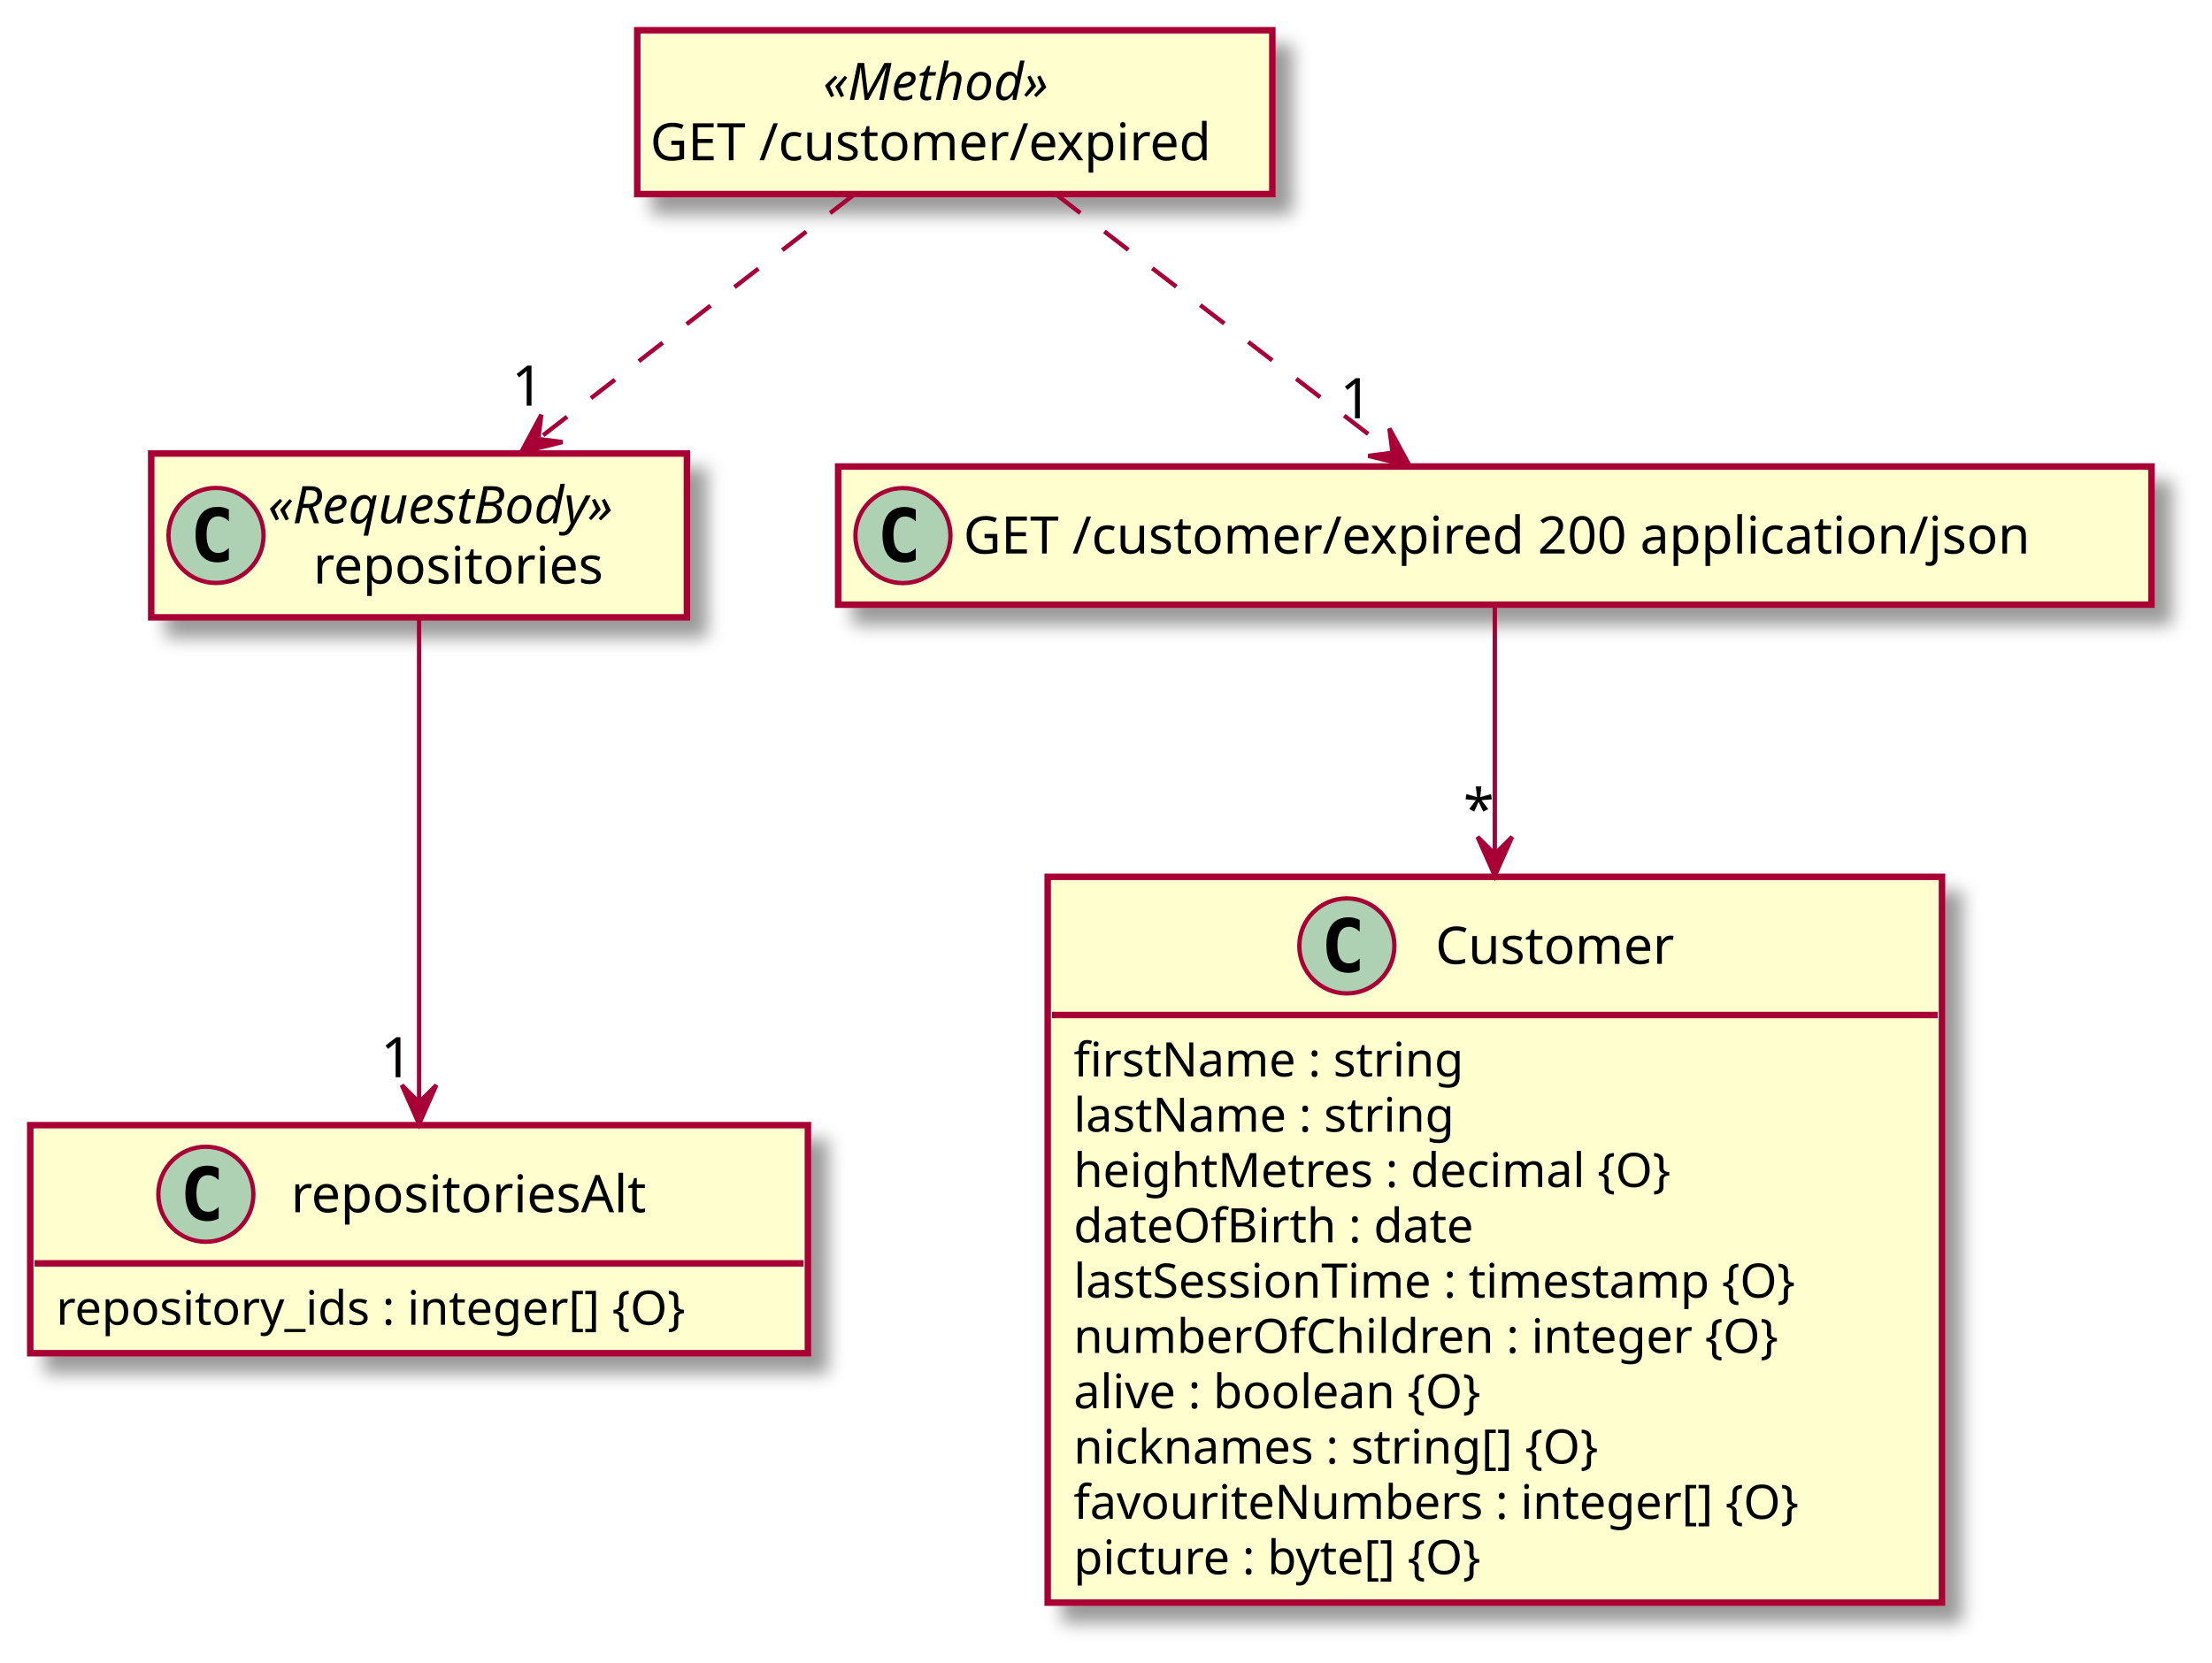
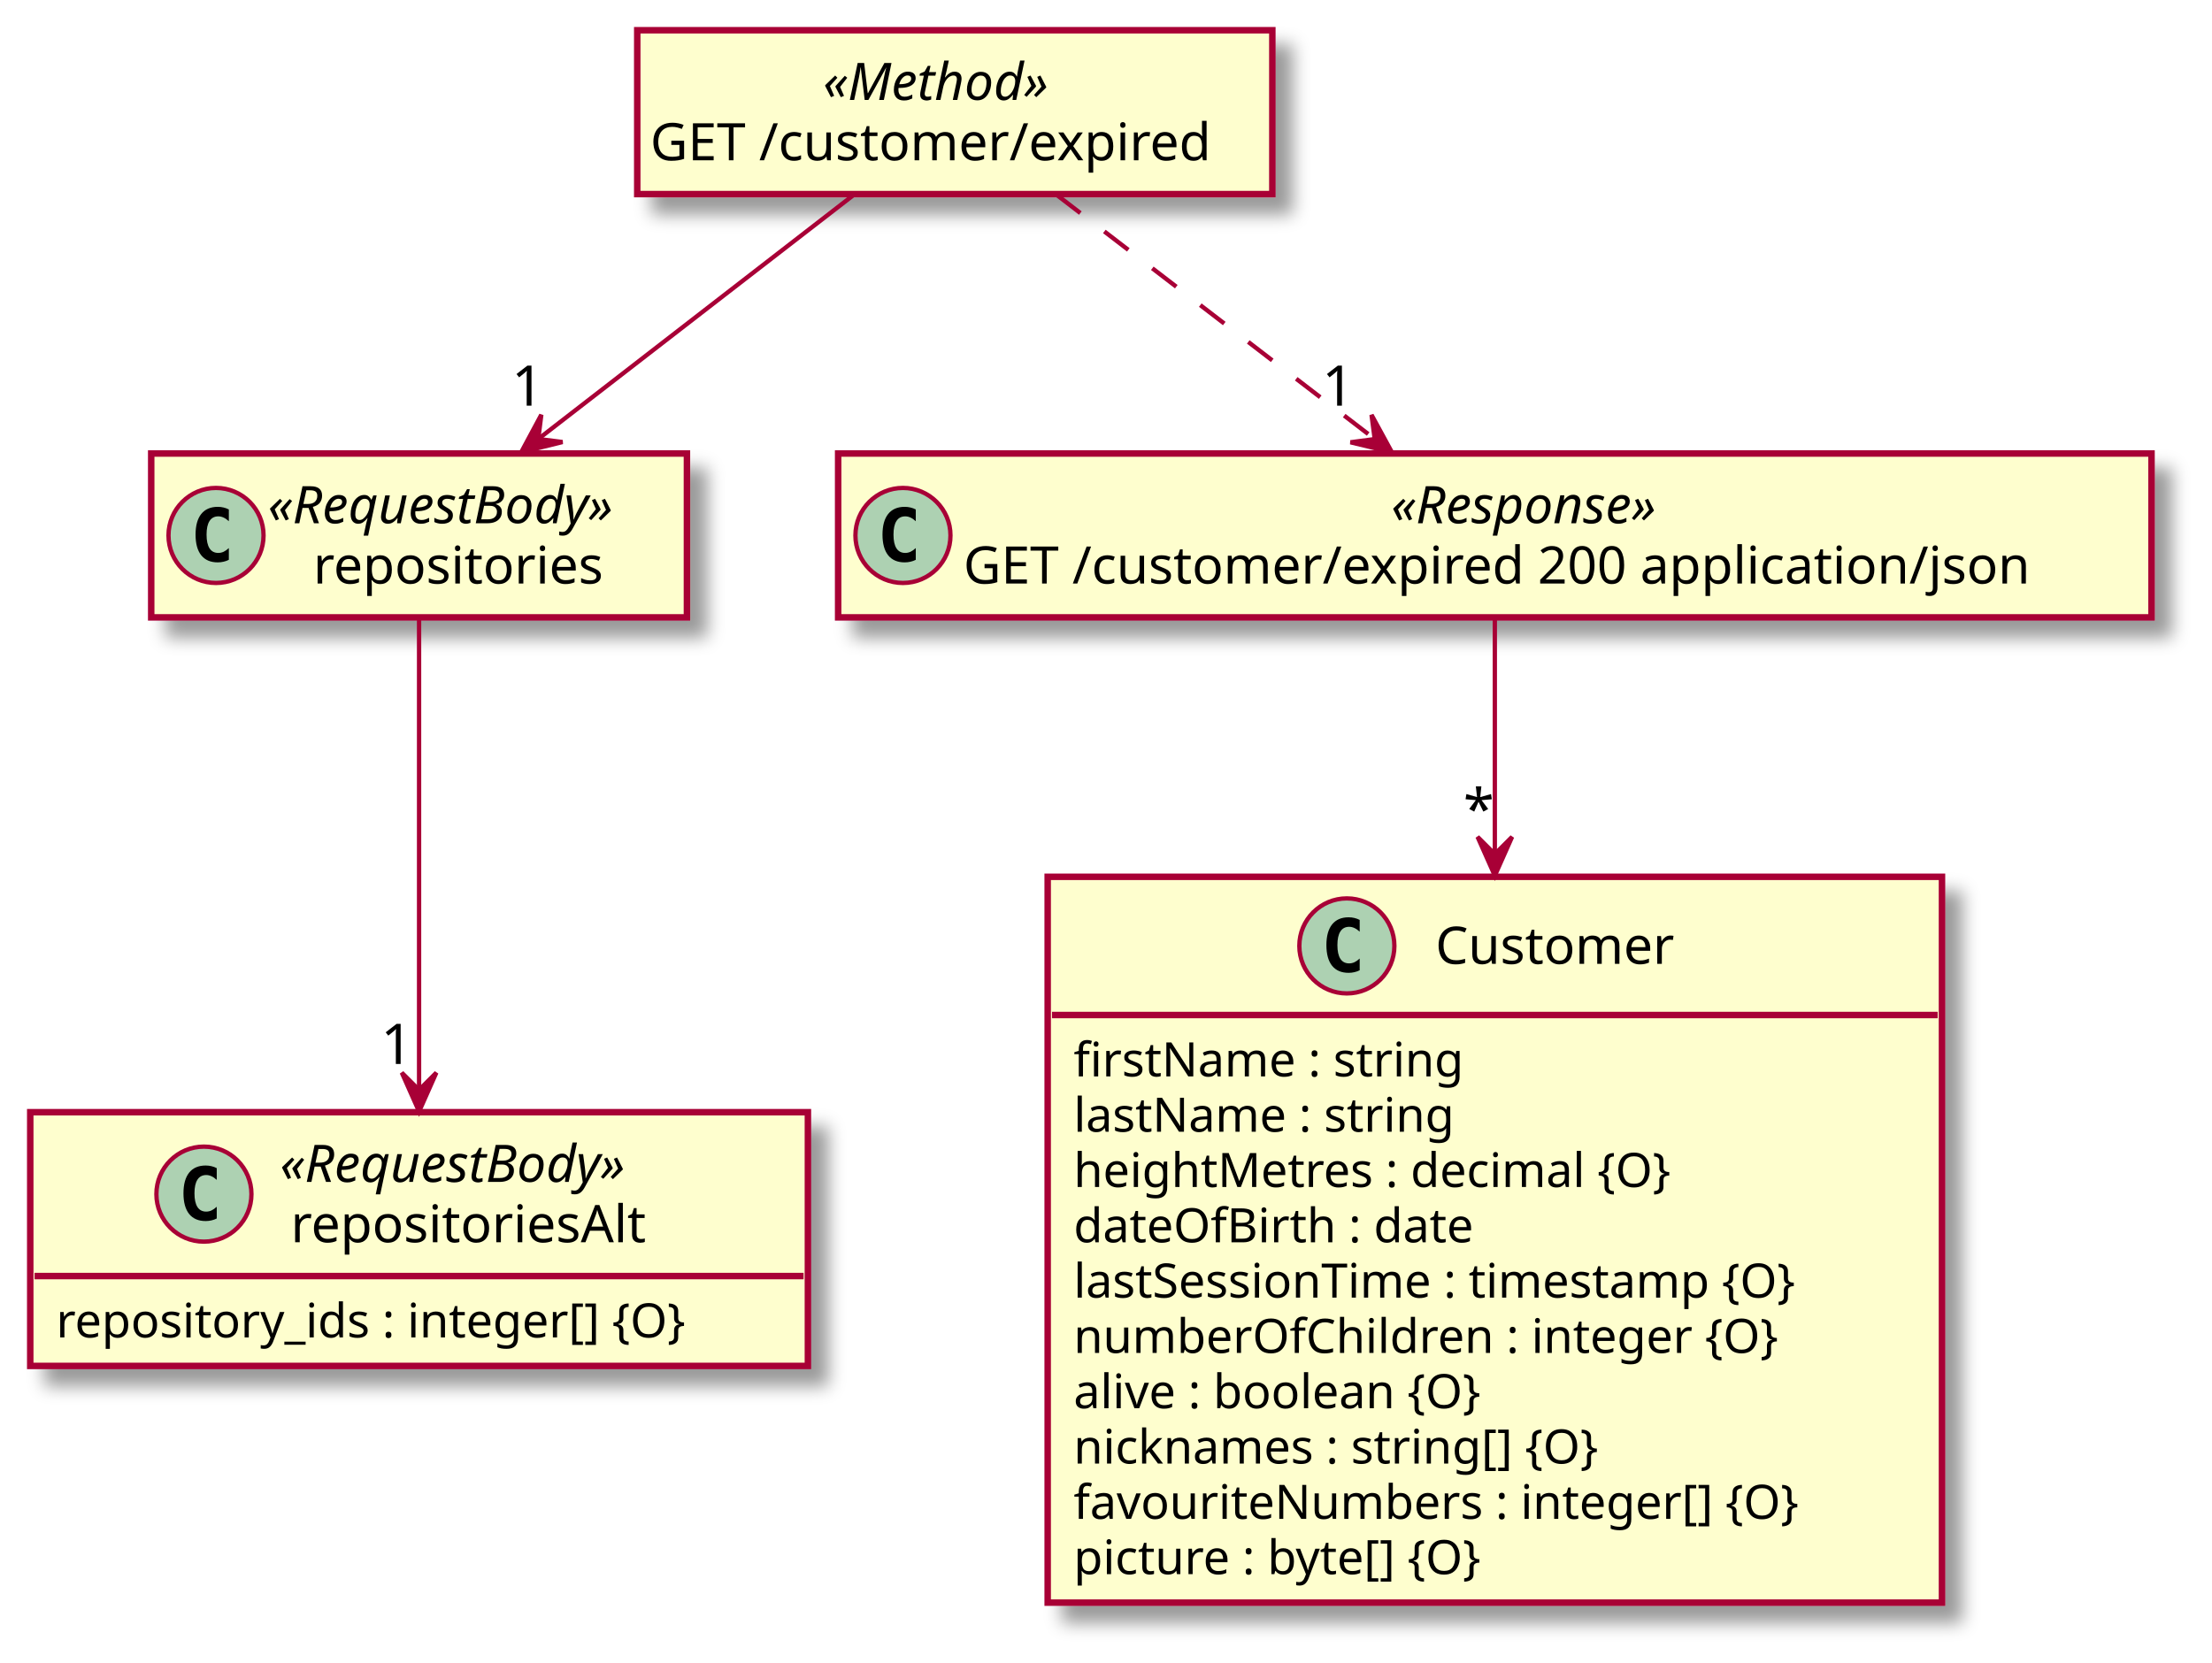
<svg xmlns="http://www.w3.org/2000/svg" contentScriptType="application/ecmascript" contentStyleType="text/css" height="385px" preserveAspectRatio="none" style="width:512px;height:385px;" version="1.1" viewBox="0 0 512 385" width="512px" zoomAndPan="magnify">
  <defs>
-     <filter height="300%" id="ft6bzt1rowso" width="300%" x="-1" y="-1">
+     <filter height="300%" id="f1q7pewnl339ta" width="300%" x="-1" y="-1">
      <feGaussianBlur result="blurOut" stdDeviation="2.0" />
      <feColorMatrix in="blurOut" result="blurOut2" type="matrix" values="0 0 0 0 0 0 0 0 0 0 0 0 0 0 0 0 0 0 .4 0" />
      <feOffset dx="4.0" dy="4.0" in="blurOut2" result="blurOut3" />
      <feBlend in="SourceGraphic" in2="blurOut3" mode="normal" />
    </filter>
  </defs>
  <g>
-     <rect codeLine="6" fill="#FEFECE" filter="url(#ft6bzt1rowso)" height="168.047" id="Customer" style="stroke:#A80036;stroke-width:1.5;" width="207" x="242.5" y="203" />
+     <rect codeLine="6" fill="#FEFECE" filter="url(#f1q7pewnl339ta)" height="168.047" id="Customer" style="stroke:#A80036;stroke-width:1.5;" width="207" x="242.5" y="203" />
    <ellipse cx="311.75" cy="219" fill="#ADD1B2" rx="11" ry="11" style="stroke:#A80036;stroke-width:1.0;" />
    <path d="M314.719,224.641 Q314.141,224.938 313.5,225.078 Q312.859,225.234 312.156,225.234 Q309.656,225.234 308.328,223.594 Q307.016,221.938 307.016,218.812 Q307.016,215.688 308.328,214.031 Q309.656,212.375 312.156,212.375 Q312.859,212.375 313.5,212.531 Q314.156,212.688 314.719,212.984 L314.719,215.703 Q314.094,215.125 313.5,214.859 Q312.906,214.578 312.281,214.578 Q310.938,214.578 310.25,215.656 Q309.562,216.719 309.562,218.812 Q309.562,220.906 310.25,221.984 Q310.938,223.047 312.281,223.047 Q312.906,223.047 313.5,222.781 Q314.094,222.5 314.719,221.922 L314.719,224.641 Z " fill="#000000" />
    <text fill="#000000" font-family="sans-serif" font-size="12" lengthAdjust="spacing" textLength="60" x="332.25" y="223.154">Customer</text>
    <line style="stroke:#A80036;stroke-width:1.5;" x1="243.5" x2="448.5" y1="235" y2="235" />
    <text fill="#000000" font-family="sans-serif" font-size="11" lengthAdjust="spacing" textLength="101" x="248.5" y="249.21">firstName : string</text>
    <text fill="#000000" font-family="sans-serif" font-size="11" lengthAdjust="spacing" textLength="99" x="248.5" y="262.015">lastName : string</text>
    <text fill="#000000" font-family="sans-serif" font-size="11" lengthAdjust="spacing" textLength="157" x="248.5" y="274.82">heightMetres : decimal {O}</text>
    <text fill="#000000" font-family="sans-serif" font-size="11" lengthAdjust="spacing" textLength="102" x="248.5" y="287.625">dateOfBirth : date</text>
    <text fill="#000000" font-family="sans-serif" font-size="11" lengthAdjust="spacing" textLength="195" x="248.5" y="300.429">lastSessionTime : timestamp {O}</text>
    <text fill="#000000" font-family="sans-serif" font-size="11" lengthAdjust="spacing" textLength="183" x="248.5" y="313.234">numberOfChildren : integer {O}</text>
    <text fill="#000000" font-family="sans-serif" font-size="11" lengthAdjust="spacing" textLength="110" x="248.5" y="326.039">alive : boolean {O}</text>
    <text fill="#000000" font-family="sans-serif" font-size="11" lengthAdjust="spacing" textLength="141" x="248.5" y="338.843">nicknames : string[] {O}</text>
    <text fill="#000000" font-family="sans-serif" font-size="11" lengthAdjust="spacing" textLength="189" x="248.5" y="351.648">favouriteNumbers : integer[] {O}</text>
    <text fill="#000000" font-family="sans-serif" font-size="11" lengthAdjust="spacing" textLength="110" x="248.5" y="364.453">picture : byte[] {O}</text>
-     <rect codeLine="19" fill="#FEFECE" filter="url(#ft6bzt1rowso)" height="37.938" id="repositories" style="stroke:#A80036;stroke-width:1.5;" width="124" x="35" y="105" />
+     <rect codeLine="19" fill="#FEFECE" filter="url(#f1q7pewnl339ta)" height="37.938" id="repositories" style="stroke:#A80036;stroke-width:1.5;" width="124" x="35" y="105" />
    <ellipse cx="50" cy="123.969" fill="#ADD1B2" rx="11" ry="11" style="stroke:#A80036;stroke-width:1.0;" />
    <path d="M52.969,129.609 Q52.391,129.906 51.75,130.047 Q51.109,130.203 50.406,130.203 Q47.906,130.203 46.578,128.562 Q45.266,126.906 45.266,123.781 Q45.266,120.656 46.578,119 Q47.906,117.344 50.406,117.344 Q51.109,117.344 51.75,117.5 Q52.406,117.656 52.969,117.953 L52.969,120.672 Q52.344,120.094 51.75,119.828 Q51.156,119.547 50.531,119.547 Q49.188,119.547 48.5,120.625 Q47.812,121.688 47.812,123.781 Q47.812,125.875 48.5,126.953 Q49.188,128.016 50.531,128.016 Q51.156,128.016 51.75,127.75 Q52.344,127.469 52.969,126.891 L52.969,129.609 Z " fill="#000000" />
    <text fill="#000000" font-family="sans-serif" font-size="12" font-style="italic" lengthAdjust="spacing" textLength="96" x="62" y="121.139">«RequestBody»</text>
    <text fill="#000000" font-family="sans-serif" font-size="12" lengthAdjust="spacing" textLength="75" x="72.5" y="135.107">repositories</text>
-     <rect codeLine="22" fill="#FEFECE" filter="url(#ft6bzt1rowso)" height="52.805" id="repositoriesAlt" style="stroke:#A80036;stroke-width:1.5;" width="180" x="7" y="260.5" />
-     <ellipse cx="47.65" cy="276.5" fill="#ADD1B2" rx="11" ry="11" style="stroke:#A80036;stroke-width:1.0;" />
-     <path d="M50.619,282.141 Q50.041,282.438 49.4,282.578 Q48.759,282.734 48.056,282.734 Q45.556,282.734 44.228,281.094 Q42.916,279.438 42.916,276.312 Q42.916,273.188 44.228,271.531 Q45.556,269.875 48.056,269.875 Q48.759,269.875 49.4,270.031 Q50.056,270.188 50.619,270.484 L50.619,273.203 Q49.994,272.625 49.4,272.359 Q48.806,272.078 48.181,272.078 Q46.837,272.078 46.15,273.156 Q45.462,274.219 45.462,276.312 Q45.462,278.406 46.15,279.484 Q46.837,280.547 48.181,280.547 Q48.806,280.547 49.4,280.281 Q49.994,280 50.619,279.422 L50.619,282.141 Z " fill="#000000" />
-     <text fill="#000000" font-family="sans-serif" font-size="12" lengthAdjust="spacing" textLength="91" x="67.35" y="280.654">repositoriesAlt</text>
-     <line style="stroke:#A80036;stroke-width:1.5;" x1="8" x2="186" y1="292.5" y2="292.5" />
-     <text fill="#000000" font-family="sans-serif" font-size="11" lengthAdjust="spacing" textLength="168" x="13" y="306.71">repository_ids : integer[] {O}</text>
-     <rect codeLine="26" fill="#FEFECE" filter="url(#ft6bzt1rowso)" height="37.938" id="GET /customer/expired" style="stroke:#A80036;stroke-width:1.5;" width="147" x="147.5" y="7" />
+     <rect codeLine="22" fill="#FEFECE" filter="url(#f1q7pewnl339ta)" height="58.742" id="repositoriesAlt" style="stroke:#A80036;stroke-width:1.5;" width="180" x="7" y="257.5" />
+     <ellipse cx="47.2" cy="276.469" fill="#ADD1B2" rx="11" ry="11" style="stroke:#A80036;stroke-width:1.0;" />
+     <path d="M50.169,282.109 Q49.591,282.406 48.95,282.547 Q48.309,282.703 47.606,282.703 Q45.106,282.703 43.778,281.062 Q42.466,279.406 42.466,276.281 Q42.466,273.156 43.778,271.5 Q45.106,269.844 47.606,269.844 Q48.309,269.844 48.95,270 Q49.606,270.156 50.169,270.453 L50.169,273.172 Q49.544,272.594 48.95,272.328 Q48.356,272.047 47.731,272.047 Q46.388,272.047 45.7,273.125 Q45.013,274.188 45.013,276.281 Q45.013,278.375 45.7,279.453 Q46.388,280.516 47.731,280.516 Q48.356,280.516 48.95,280.25 Q49.544,279.969 50.169,279.391 L50.169,282.109 Z " fill="#000000" />
+     <text fill="#000000" font-family="sans-serif" font-size="12" font-style="italic" lengthAdjust="spacing" textLength="96" x="64.8" y="273.639">«RequestBody»</text>
+     <text fill="#000000" font-family="sans-serif" font-size="12" lengthAdjust="spacing" textLength="91" x="67.3" y="287.607">repositoriesAlt</text>
+     <line style="stroke:#A80036;stroke-width:1.5;" x1="8" x2="186" y1="295.438" y2="295.438" />
+     <text fill="#000000" font-family="sans-serif" font-size="11" lengthAdjust="spacing" textLength="168" x="13" y="309.648">repository_ids : integer[] {O}</text>
+     <rect codeLine="26" fill="#FEFECE" filter="url(#f1q7pewnl339ta)" height="37.938" id="GET /customer/expired" style="stroke:#A80036;stroke-width:1.5;" width="147" x="147.5" y="7" />
    <text fill="#000000" font-family="sans-serif" font-size="12" font-style="italic" lengthAdjust="spacing" textLength="61" x="190.5" y="23.139">«Method»</text>
    <text fill="#000000" font-family="sans-serif" font-size="12" lengthAdjust="spacing" textLength="141" x="150.5" y="37.107">GET /customer/expired</text>
-     <rect codeLine="29" fill="#FEFECE" filter="url(#ft6bzt1rowso)" height="32" id="GET /customer/expired 200 application/json" style="stroke:#A80036;stroke-width:1.5;" width="304" x="194" y="108" />
-     <ellipse cx="209" cy="124" fill="#ADD1B2" rx="11" ry="11" style="stroke:#A80036;stroke-width:1.0;" />
-     <path d="M211.969,129.641 Q211.391,129.938 210.75,130.078 Q210.109,130.234 209.406,130.234 Q206.906,130.234 205.578,128.594 Q204.266,126.938 204.266,123.812 Q204.266,120.688 205.578,119.031 Q206.906,117.375 209.406,117.375 Q210.109,117.375 210.75,117.531 Q211.406,117.688 211.969,117.984 L211.969,120.703 Q211.344,120.125 210.75,119.859 Q210.156,119.578 209.531,119.578 Q208.188,119.578 207.5,120.656 Q206.812,121.719 206.812,123.812 Q206.812,125.906 207.5,126.984 Q208.188,128.047 209.531,128.047 Q210.156,128.047 210.75,127.781 Q211.344,127.5 211.969,126.922 L211.969,129.641 Z " fill="#000000" />
-     <text fill="#000000" font-family="sans-serif" font-size="12" lengthAdjust="spacing" textLength="272" x="223" y="128.154">GET /customer/expired 200 application/json</text>
-     <path codeLine="32" d="M97,143.16 C97,170.32 97,221.89 97,255.07 " fill="none" id="repositories-to-repositoriesAlt" style="stroke:#A80036;stroke-width:1.0;" />
-     <polygon fill="#A80036" points="97,260.23,101,251.23,97,255.23,93,251.23,97,260.23" style="stroke:#A80036;stroke-width:1.0;" />
-     <text fill="#000000" font-family="sans-serif" font-size="13" lengthAdjust="spacing" textLength="8" x="88.075" y="249.41">1</text>
-     <path codeLine="34" d="M346,140.15 C346,153.9 346,175.39 346,197.69 " fill="none" id="GET /customer/expired 200 application/json-to-Customer" style="stroke:#A80036;stroke-width:1.0;" />
-     <polygon fill="#A80036" points="346,202.76,350,193.76,346,197.76,342,193.76,346,202.76" style="stroke:#A80036;stroke-width:1.0;" />
-     <text fill="#000000" font-family="sans-serif" font-size="13" lengthAdjust="spacing" textLength="7" x="338.699" y="191.947">*</text>
-     <path codeLine="36" d="M244.51,45.06 C266.75,62.13 299.95,87.63 322.26,104.77 " fill="none" id="GET /customer/expired-to-GET /customer/expired 200 application/json" style="stroke:#A80036;stroke-width:1.0;stroke-dasharray:7.0,7.0;" />
-     <polygon fill="#A80036" points="326.29,107.87,321.598,99.21,322.328,104.82,316.718,105.55,326.29,107.87" style="stroke:#A80036;stroke-width:1.0;" />
-     <text fill="#000000" font-family="sans-serif" font-size="13" lengthAdjust="spacing" textLength="8" x="310.14" y="96.837">1</text>
-     <path codeLine="38" d="M197.68,45.06 C176.94,61.11 146.59,84.61 124.64,101.6 " fill="none" id="GET /customer/expired-to-repositories" style="stroke:#A80036;stroke-width:1.0;stroke-dasharray:7.0,7.0;" />
+     <rect codeLine="29" fill="#FEFECE" filter="url(#f1q7pewnl339ta)" height="37.938" id="GET /customer/expired 200 application/json" style="stroke:#A80036;stroke-width:1.5;" width="304" x="194" y="105" />
+     <ellipse cx="209" cy="123.969" fill="#ADD1B2" rx="11" ry="11" style="stroke:#A80036;stroke-width:1.0;" />
+     <path d="M211.969,129.609 Q211.391,129.906 210.75,130.047 Q210.109,130.203 209.406,130.203 Q206.906,130.203 205.578,128.562 Q204.266,126.906 204.266,123.781 Q204.266,120.656 205.578,119 Q206.906,117.344 209.406,117.344 Q210.109,117.344 210.75,117.5 Q211.406,117.656 211.969,117.953 L211.969,120.672 Q211.344,120.094 210.75,119.828 Q210.156,119.547 209.531,119.547 Q208.188,119.547 207.5,120.625 Q206.812,121.688 206.812,123.781 Q206.812,125.875 207.5,126.953 Q208.188,128.016 209.531,128.016 Q210.156,128.016 210.75,127.75 Q211.344,127.469 211.969,126.891 L211.969,129.609 Z " fill="#000000" />
+     <text fill="#000000" font-family="sans-serif" font-size="12" font-style="italic" lengthAdjust="spacing" textLength="74" x="322" y="121.139">«Response»</text>
+     <text fill="#000000" font-family="sans-serif" font-size="12" lengthAdjust="spacing" textLength="272" x="223" y="135.107">GET /customer/expired 200 application/json</text>
+     <path codeLine="32" d="M97,143.16 C97,169.54 97,218.95 97,252.17 " fill="none" id="repositories-to-repositoriesAlt" style="stroke:#A80036;stroke-width:1.0;" />
+     <polygon fill="#A80036" points="97,257.35,101,248.35,97,252.35,93,248.35,97,257.35" style="stroke:#A80036;stroke-width:1.0;" />
+     <text fill="#000000" font-family="sans-serif" font-size="13" lengthAdjust="spacing" textLength="8" x="88.125" y="246.333">1</text>
+     <path codeLine="34" d="M346,143.16 C346,156.94 346,177 346,197.75 " fill="none" id="GET /customer/expired 200 application/json-to-Customer" style="stroke:#A80036;stroke-width:1.0;" />
+     <polygon fill="#A80036" points="346,202.75,350,193.75,346,197.75,342,193.75,346,202.75" style="stroke:#A80036;stroke-width:1.0;" />
+     <text fill="#000000" font-family="sans-serif" font-size="13" lengthAdjust="spacing" textLength="7" x="338.699" y="191.936">*</text>
+     <path codeLine="36" d="M244.51,45.06 C265.42,61.11 296.01,84.61 318.14,101.6 " fill="none" id="GET /customer/expired-to-GET /customer/expired 200 application/json" style="stroke:#A80036;stroke-width:1.0;stroke-dasharray:7.0,7.0;" />
+     <polygon fill="#A80036" points="322.17,104.7,317.459,96.051,318.201,101.659,312.593,102.401,322.17,104.7" style="stroke:#A80036;stroke-width:1.0;" />
+     <text fill="#000000" font-family="sans-serif" font-size="13" lengthAdjust="spacing" textLength="8" x="305.995" y="93.923">1</text>
+     <path codeLine="38" d="M197.68,45.06 C176.94,61.11 146.59,84.61 124.64,101.6 " fill="none" id="GET /customer/expired-to-repositories" style="stroke:#A80036;stroke-width:1.0;" />
    <polygon fill="#A80036" points="120.64,104.7,130.202,102.341,124.59,101.634,125.297,96.022,120.64,104.7" style="stroke:#A80036;stroke-width:1.0;" />
    <text fill="#000000" font-family="sans-serif" font-size="13" lengthAdjust="spacing" textLength="8" x="118.409" y="93.923">1</text>
  </g>
</svg>
